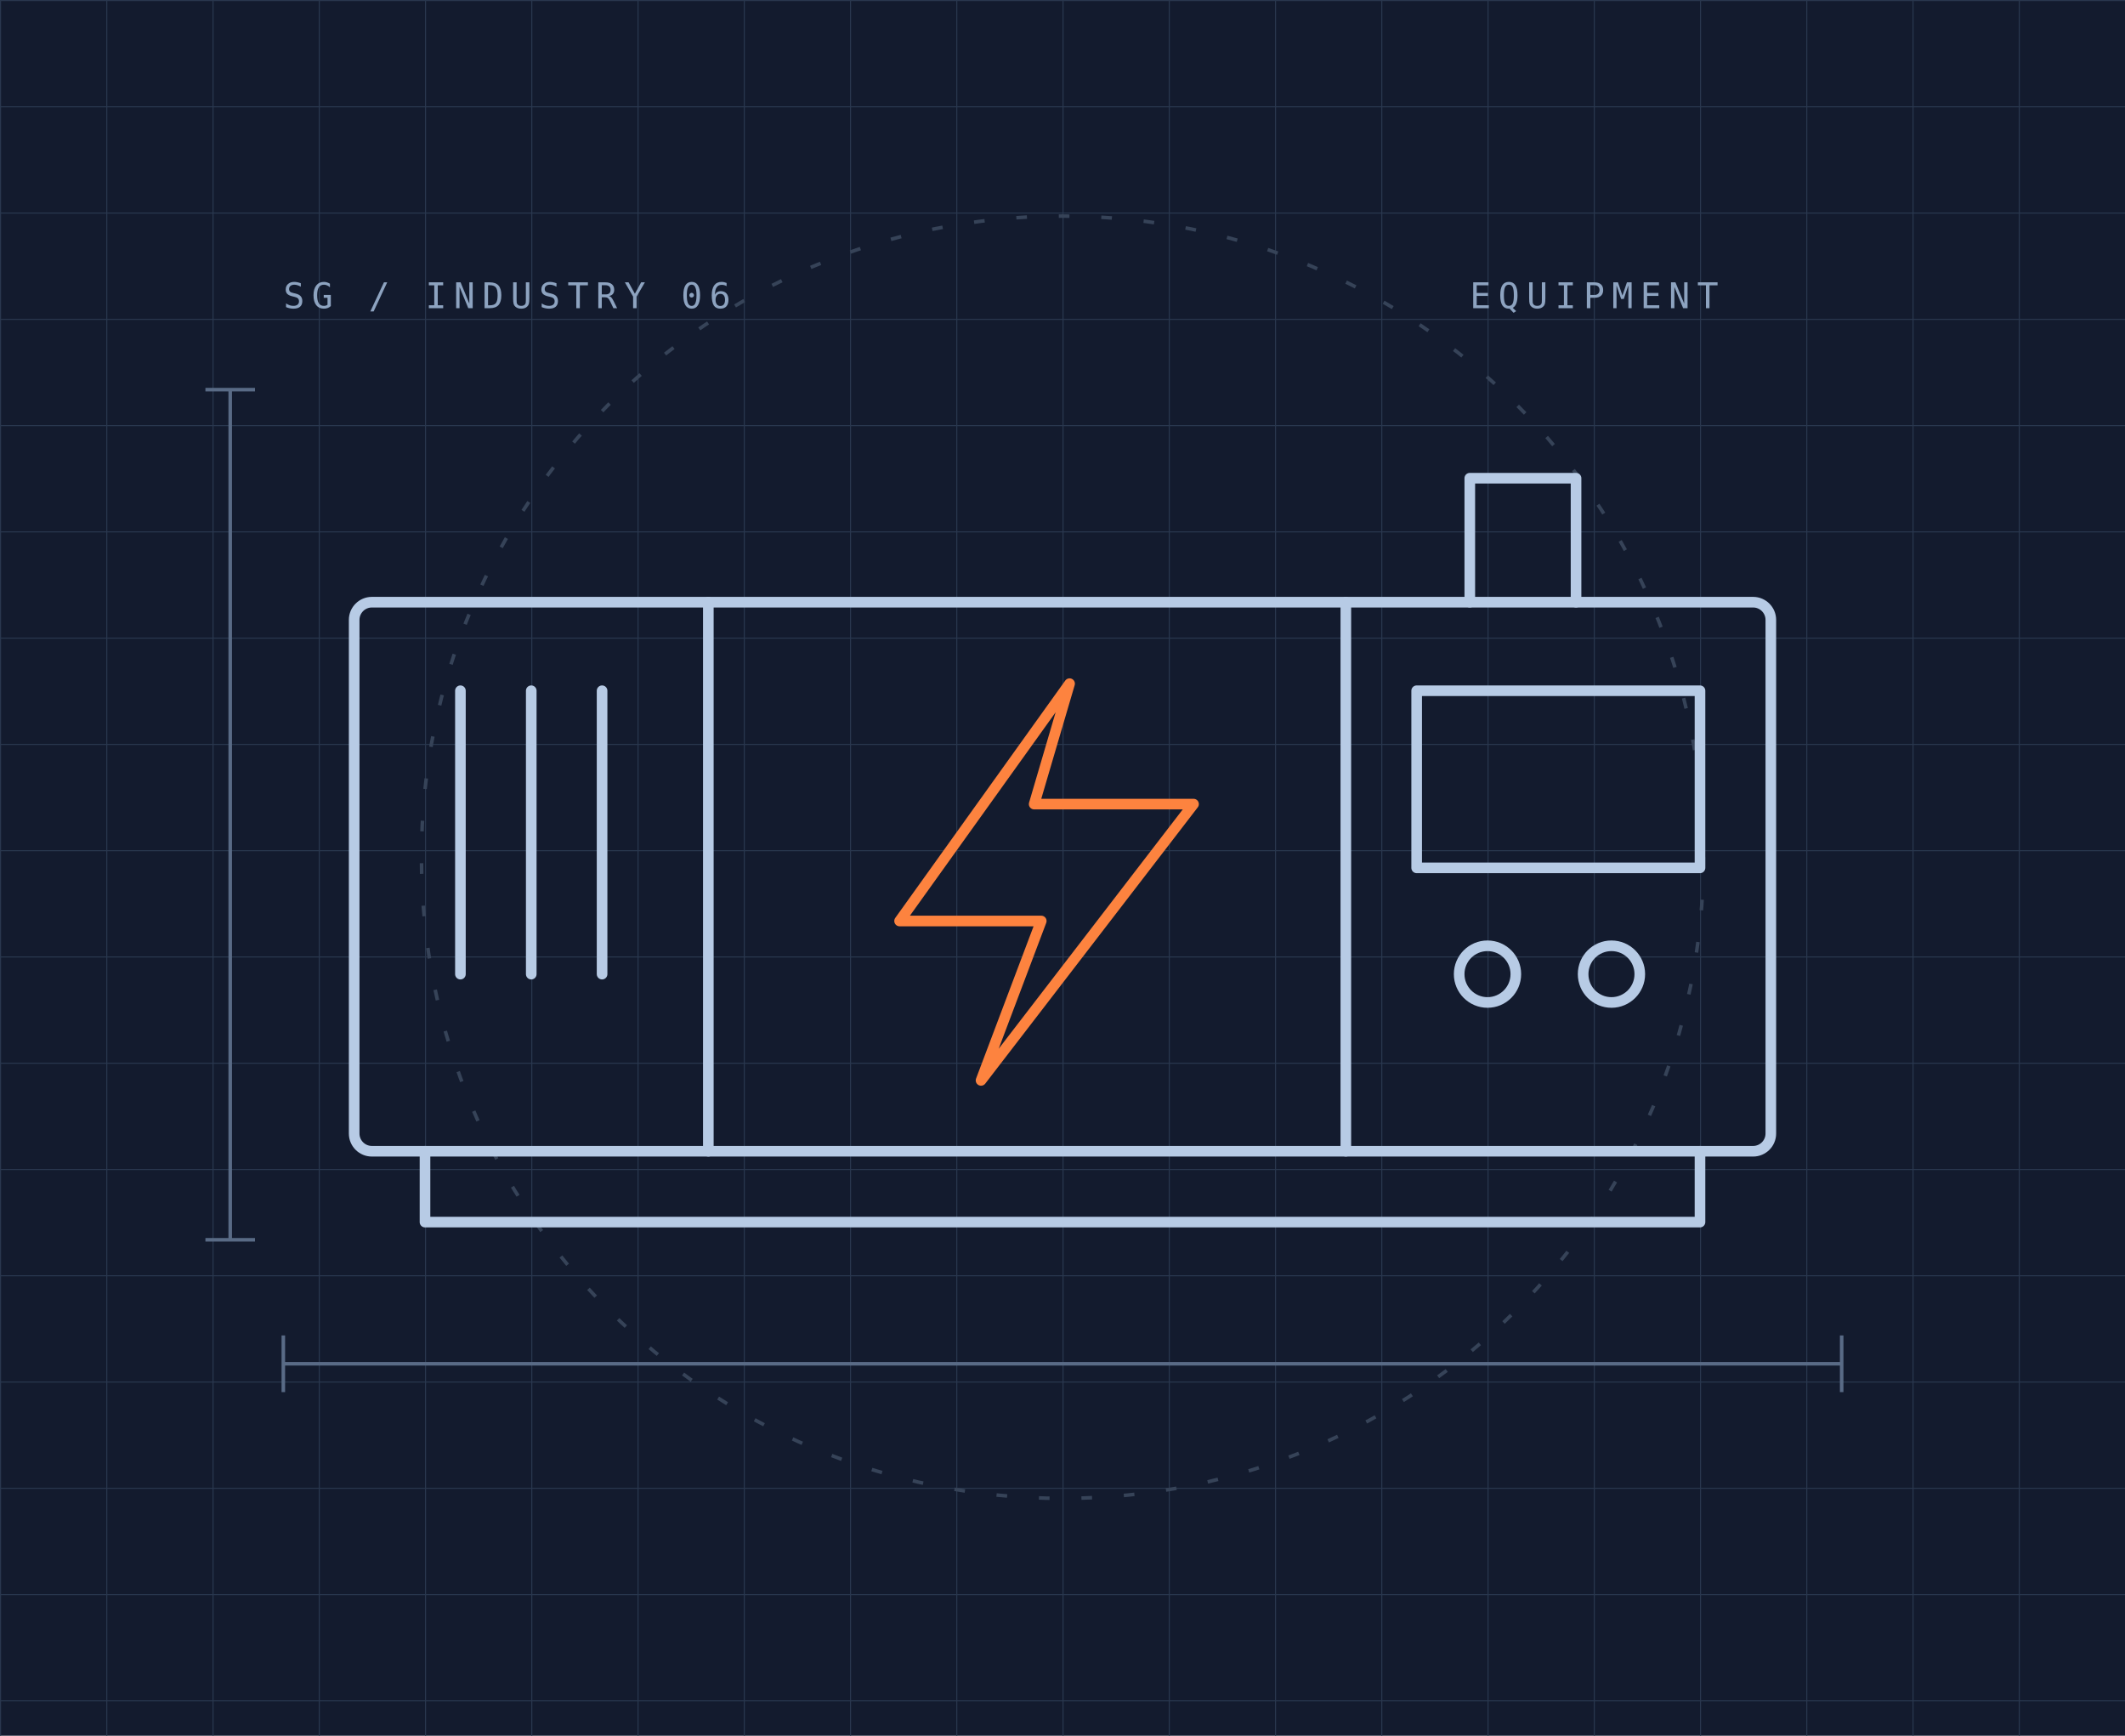
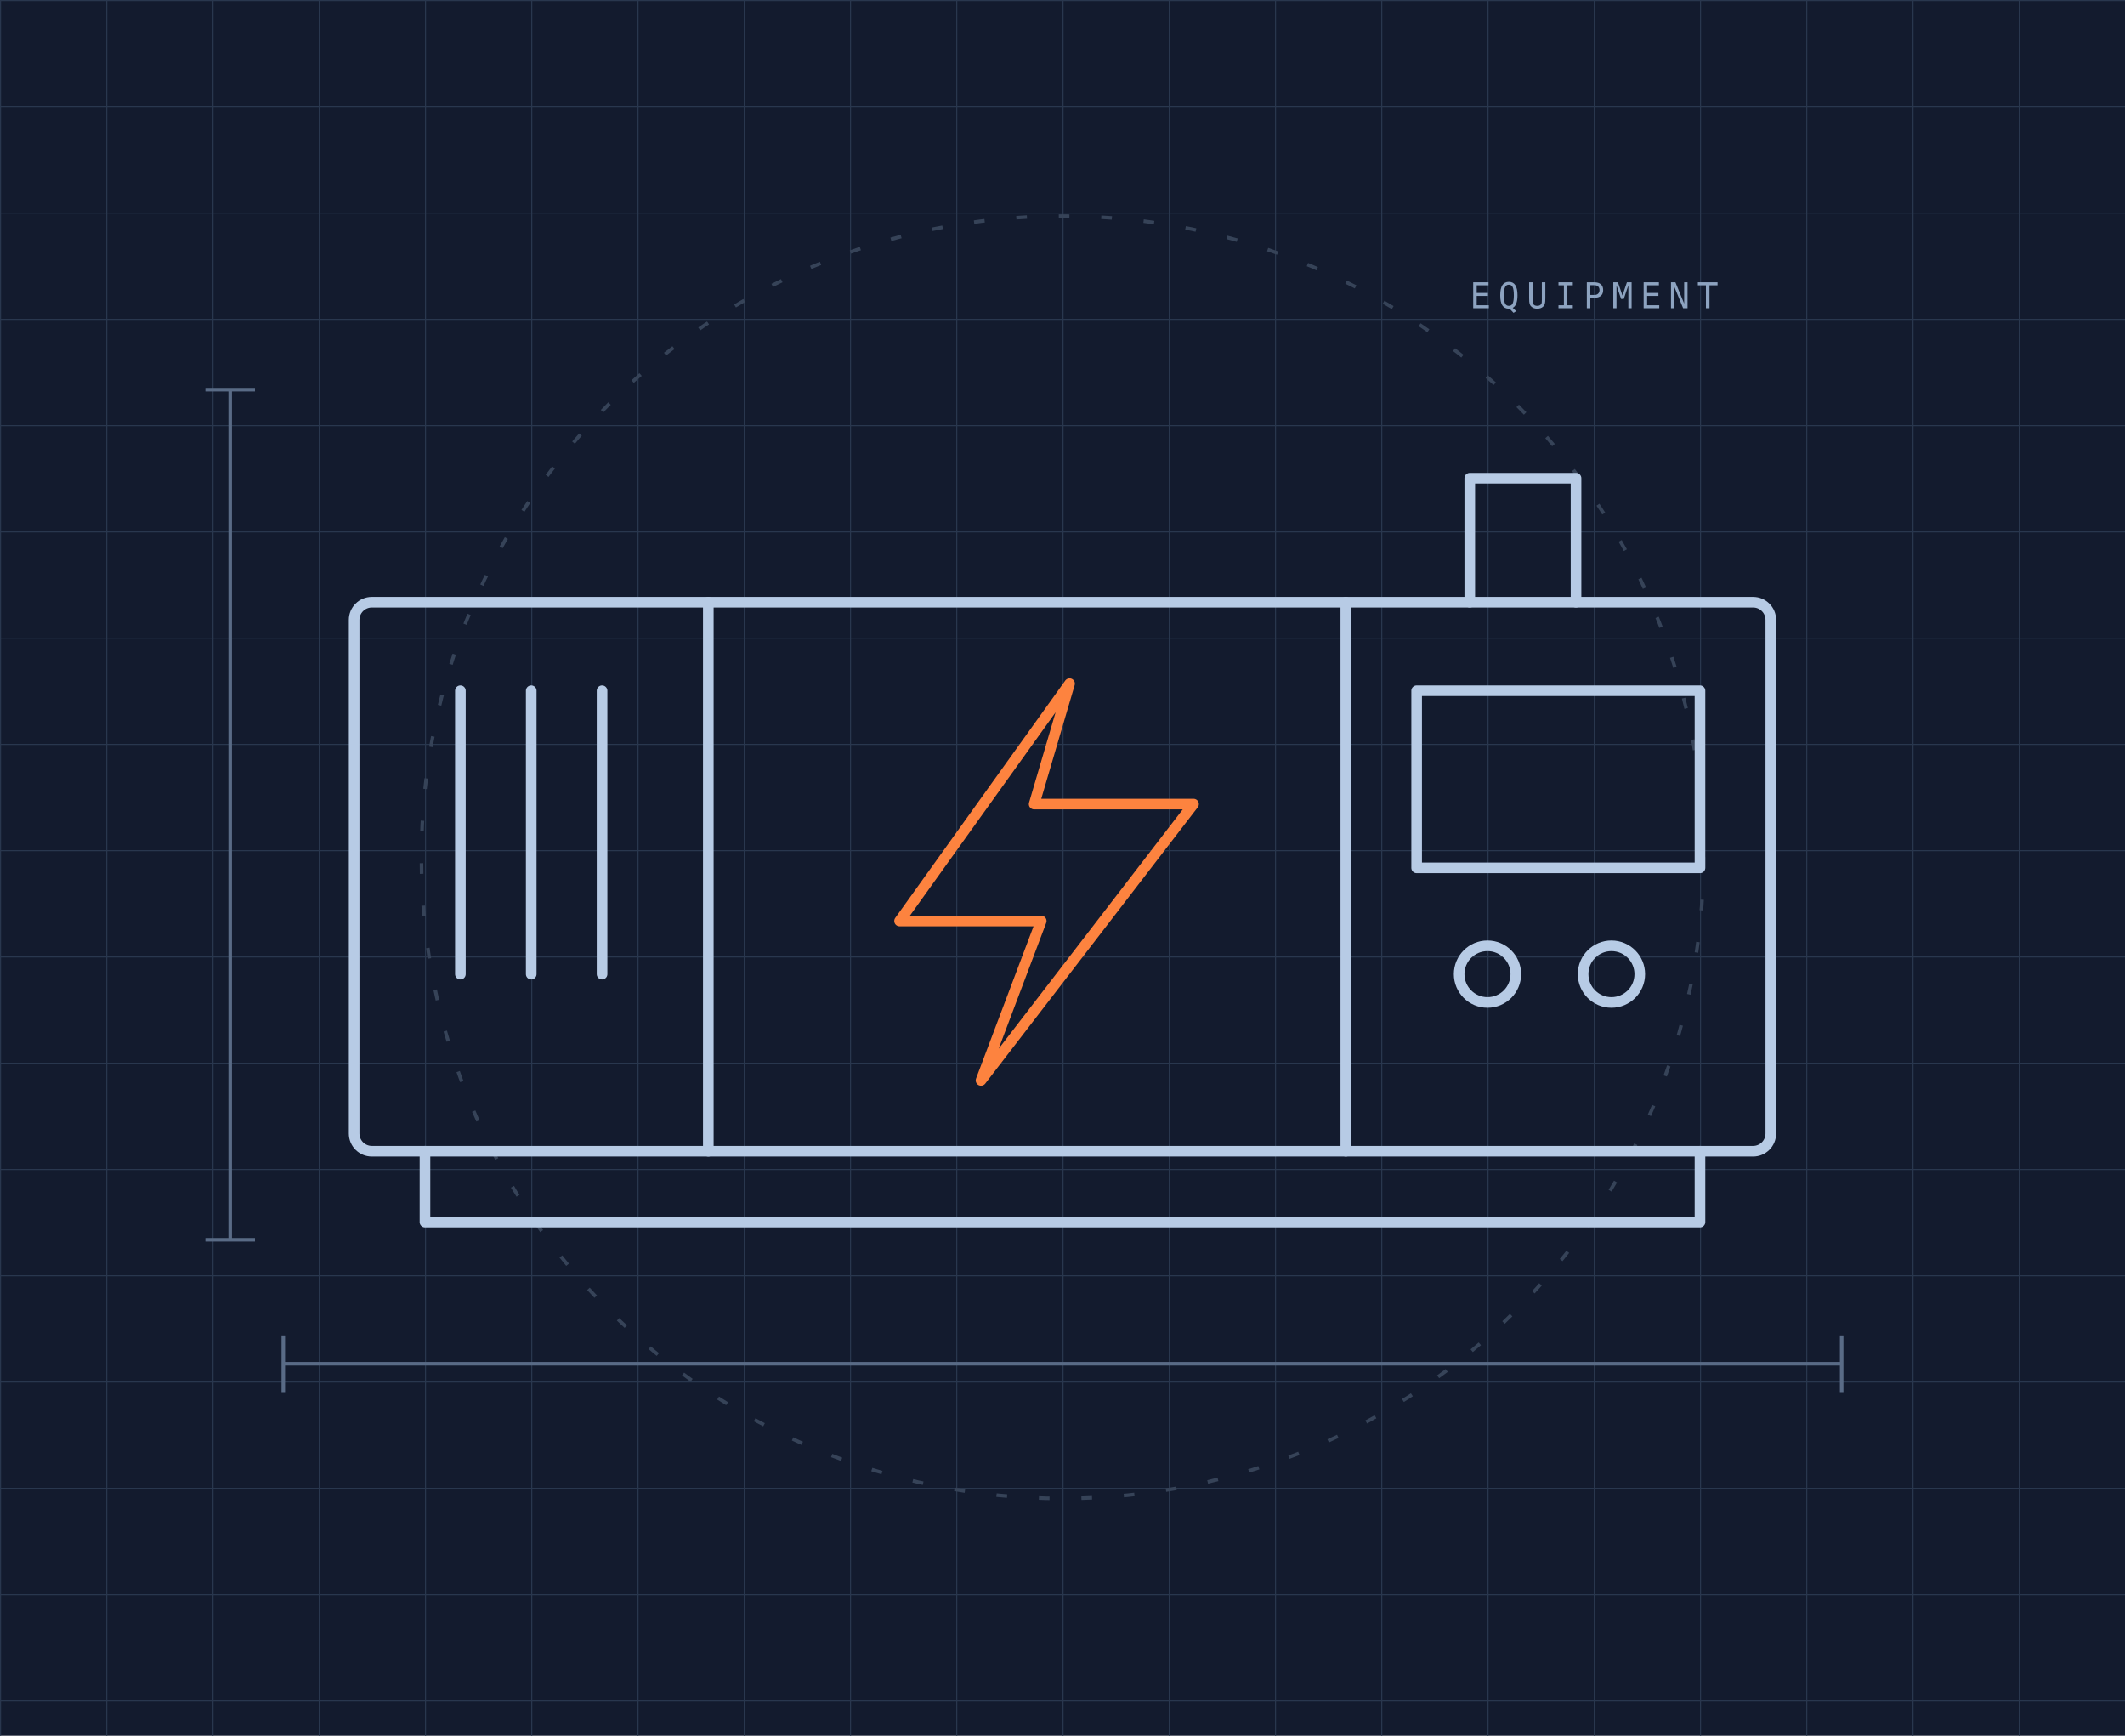
<svg xmlns="http://www.w3.org/2000/svg" viewBox="0 0 600 490" role="img" aria-labelledby="title">
  <defs>
    <pattern id="grid" width="30" height="30" patternUnits="userSpaceOnUse">
      <path d="M30 0H0V30" fill="none" stroke="#29374e" stroke-width=".6" />
    </pattern>
  </defs>
  <rect width="600" height="490" fill="#131b2e" />
  <rect width="600" height="490" fill="url(#grid)" />
  <circle cx="300" cy="242" r="181" fill="none" stroke="#364358" stroke-dasharray="3 9" />
  <style>.hot{stroke:#fd833f}</style>
  <g stroke="#b7cbe5" stroke-width="3" fill="none" stroke-linecap="round" stroke-linejoin="round">
    <rect x="100" y="170" width="400" height="155" rx="5" />
    <path d="M120 325v20h360v-20M200 170v155M380 170v155M400 195h80v50h-80zM130 195v80M150 195v80M170 195v80M415 170v-35h30v35" />
    <path class="hot" d="M302 193l-48 67h40l-17 45 60-78h-45z" />
    <circle cx="420" cy="275" r="8" />
    <circle cx="455" cy="275" r="8" />
  </g>
  <g stroke="#596b86" fill="none">
    <path d="M80 385H520M80 377v16M520 377v16M65 110v240M58 110h14M58 350h14" />
  </g>
  <g fill="#8da3c0" font-family="monospace" font-size="10" letter-spacing="2">
-     <text x="80" y="87">SG / INDUSTRY 06</text>
    <text x="415" y="87">EQUIPMENT</text>
  </g>
</svg>
